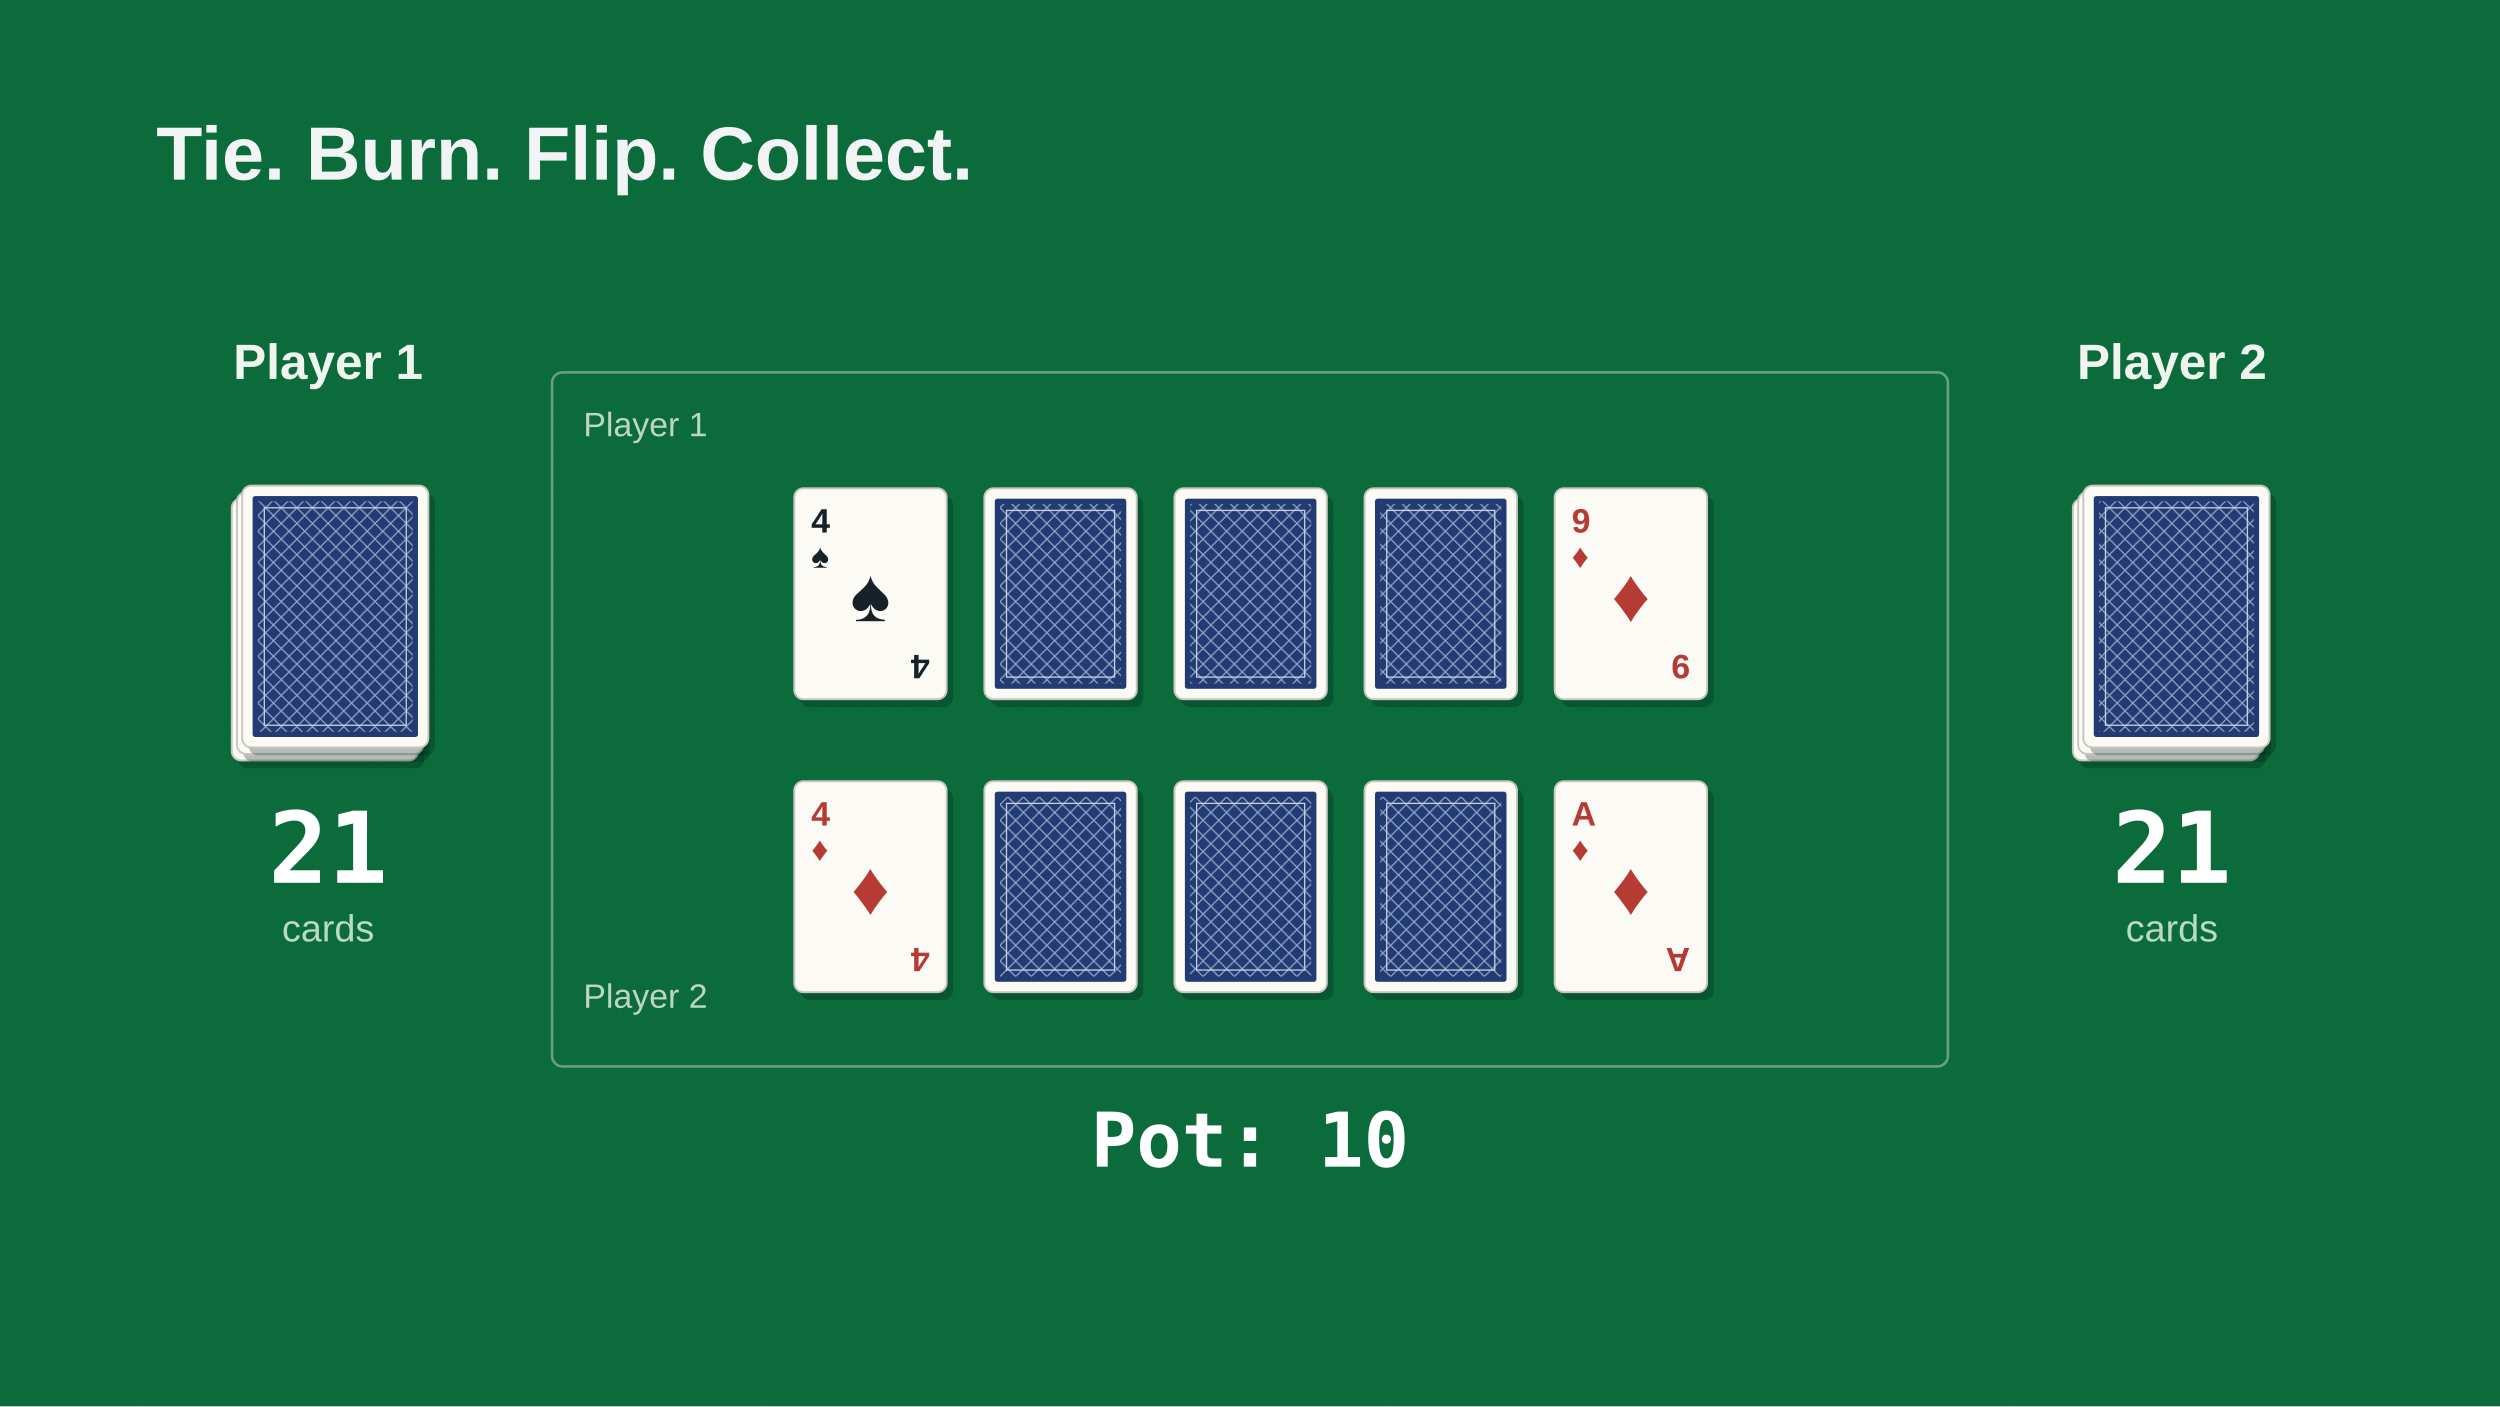
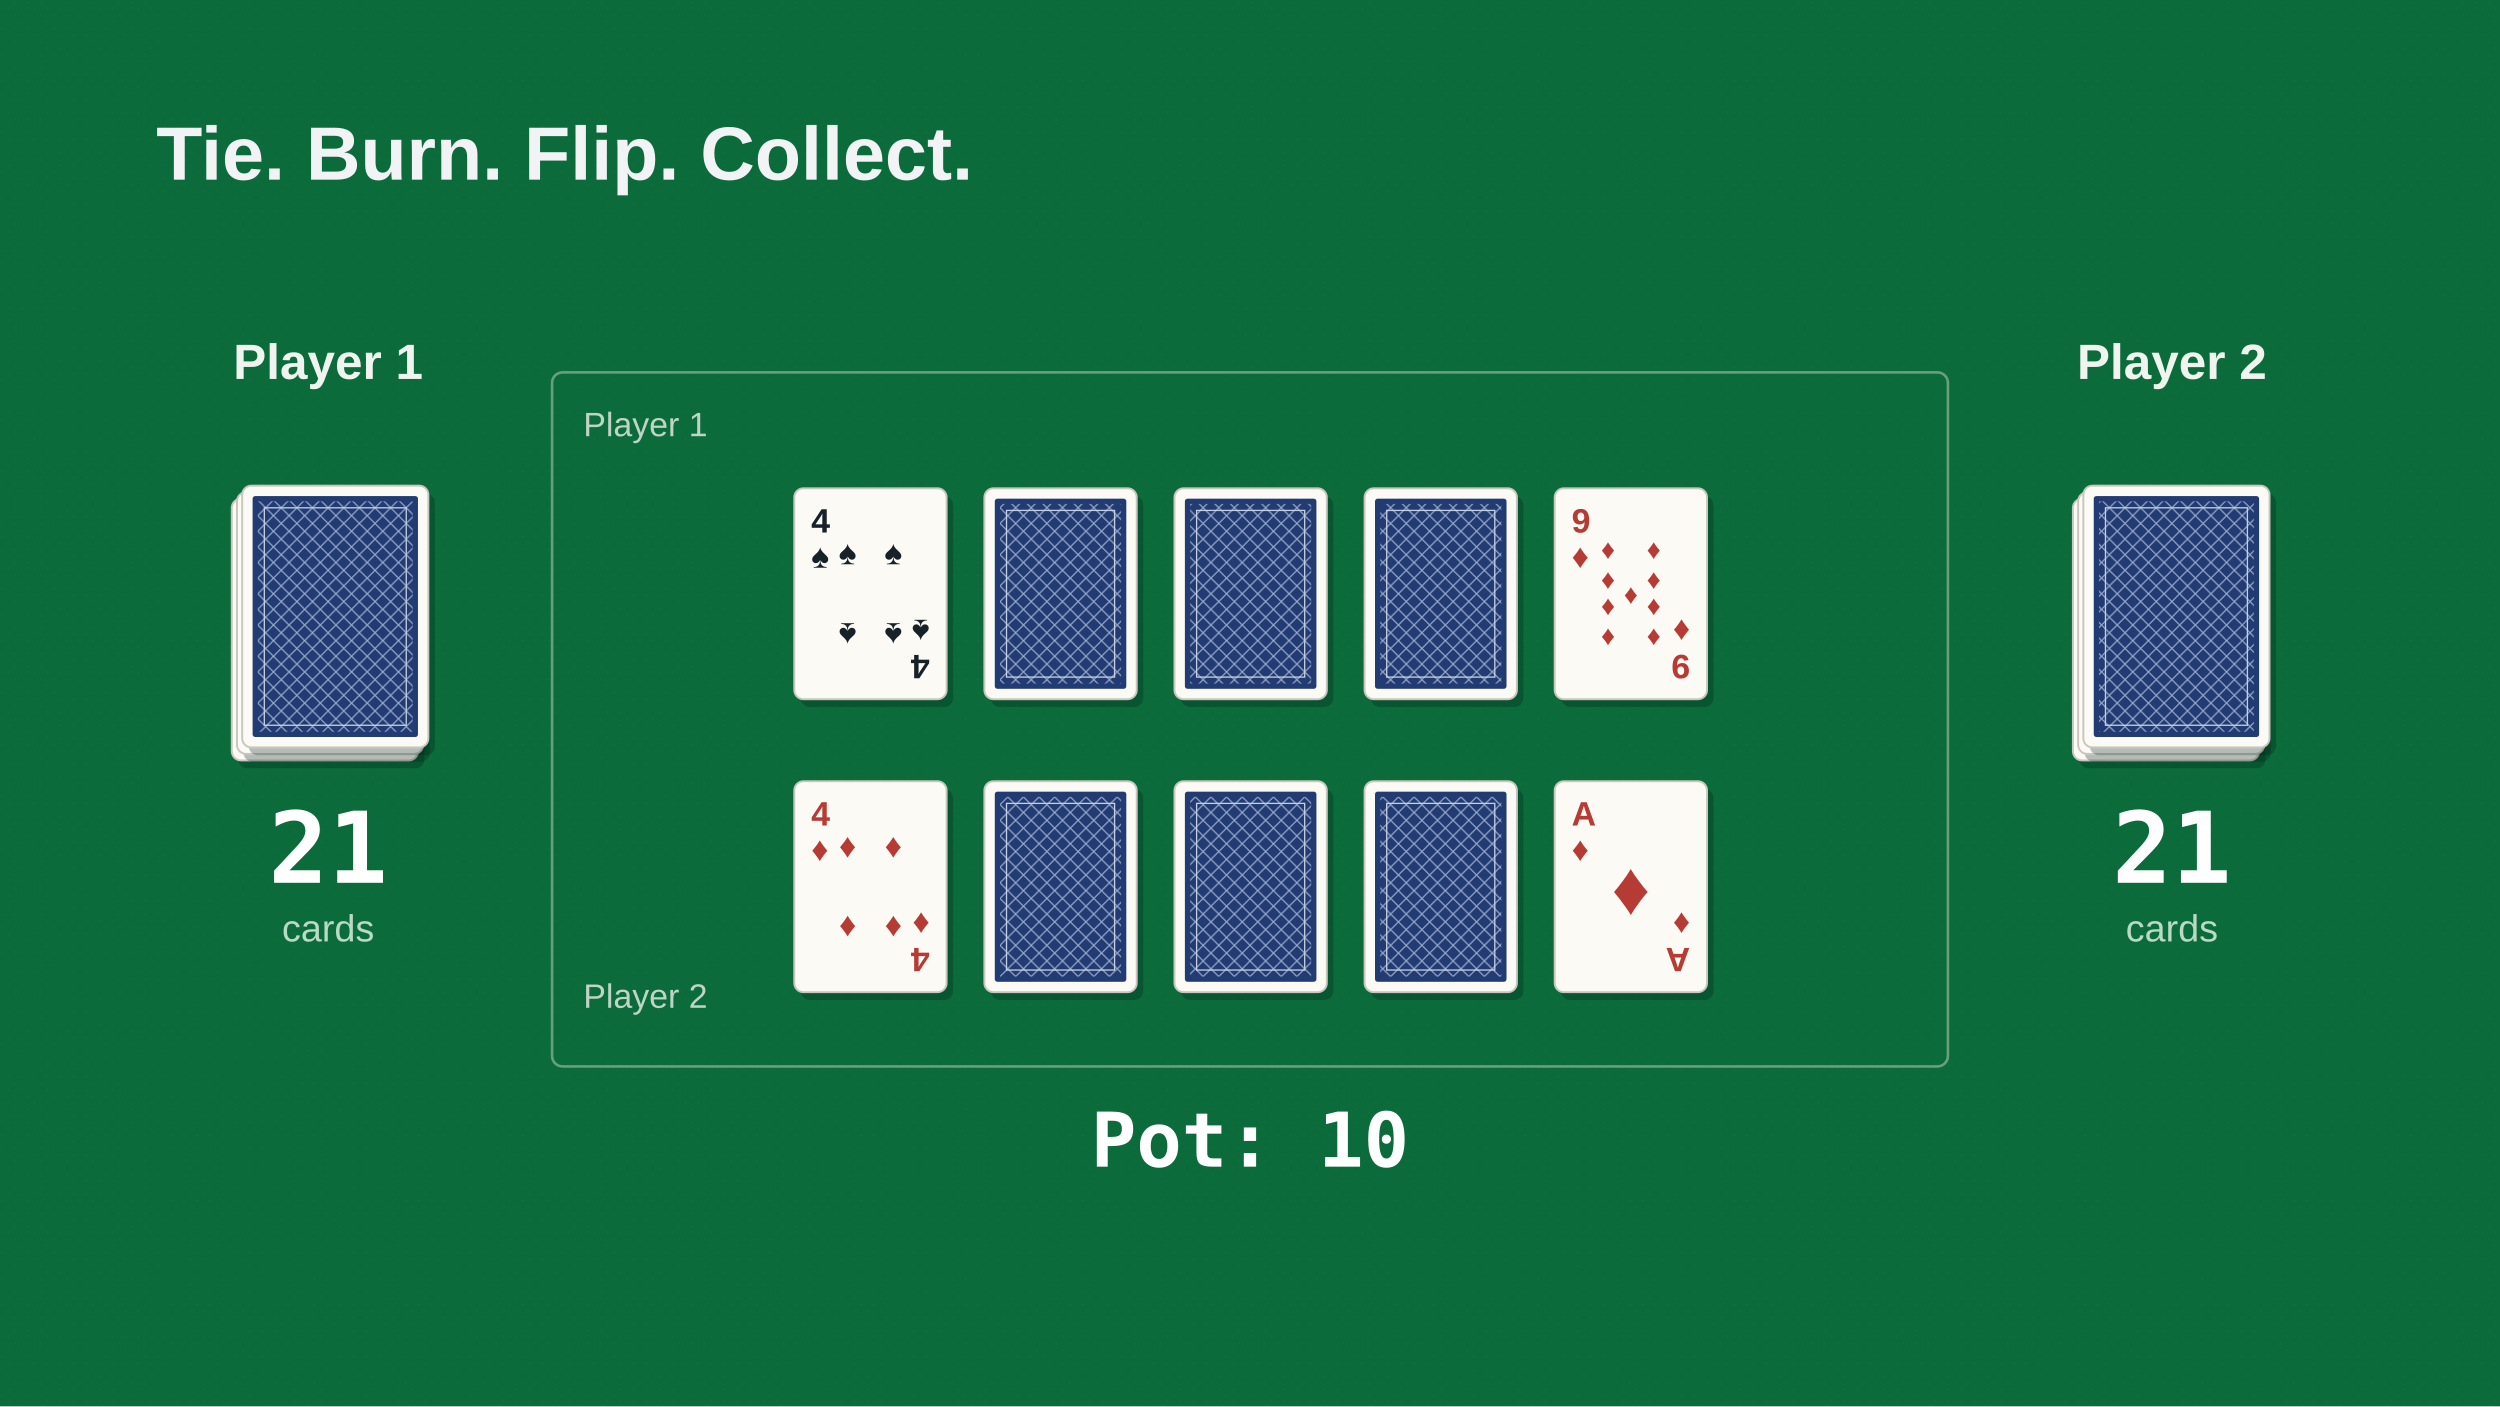
<svg xmlns="http://www.w3.org/2000/svg" width="1920" height="1080" viewBox="0 0 1920 1080" role="img">
  <defs>
    <pattern id="back" width="12" height="12" patternUnits="userSpaceOnUse">
      <path d="M0 6L6 0L12 6L6 12Z" fill="none" stroke="#8fa1c5" stroke-width="1" />
    </pattern>
    <pattern id="felt" width="10" height="10" patternUnits="userSpaceOnUse">
      <path d="M1 2h1M6 7h1" stroke="#ffffff" stroke-opacity=".035" />
    </pattern>
  </defs>
  <rect x="0.00" y="0.00" width="1920.00" height="1080.00" rx="0" fill="#0b6b3a" />
  <rect x="0.00" y="0.00" width="1920.00" height="1080.00" rx="0" fill="url(#felt)" />
  <text x="120.00" y="138.00" font-family="Liberation Sans" font-size="58" font-weight="700" fill="#f1f3f5" text-anchor="start" opacity="1" xml:space="preserve">Tie. Burn. Flip. Collect.</text>
  <text x="252.00" y="291.00" font-family="Liberation Sans" font-size="38" font-weight="700" fill="#eff4ee" text-anchor="middle" opacity="1" xml:space="preserve">Player 1</text>
  <text x="1668.00" y="291.00" font-family="Liberation Sans" font-size="38" font-weight="700" fill="#eff4ee" text-anchor="middle" opacity="1" xml:space="preserve">Player 2</text>
  <g opacity="1">
    <rect x="183.00" y="389.00" width="143.00" height="201.00" rx="7" fill="#001e18" opacity="0.28" />
    <rect x="178.00" y="383.00" width="143.00" height="201.00" rx="7" fill="#fbfaf4" stroke="#c9c7bd" stroke-width="1.5" />
    <rect x="186.00" y="391.00" width="127.00" height="185.00" rx="2" fill="#223b72" />
    <rect x="190.00" y="395.00" width="119.00" height="177.00" rx="0" fill="url(#back)" />
    <rect x="195.00" y="400.00" width="109.00" height="167.00" rx="0" fill="none" stroke="#c5cfdf" stroke-width="1" />
  </g>
  <g opacity="1">
    <rect x="187.00" y="384.00" width="143.00" height="201.00" rx="7" fill="#001e18" opacity="0.28" />
    <rect x="182.00" y="378.00" width="143.00" height="201.00" rx="7" fill="#fbfaf4" stroke="#c9c7bd" stroke-width="1.5" />
    <rect x="190.00" y="386.00" width="127.00" height="185.00" rx="2" fill="#223b72" />
    <rect x="194.00" y="390.00" width="119.00" height="177.00" rx="0" fill="url(#back)" />
    <rect x="199.00" y="395.00" width="109.00" height="167.00" rx="0" fill="none" stroke="#c5cfdf" stroke-width="1" />
  </g>
  <g opacity="1">
    <rect x="191.00" y="379.00" width="143.00" height="201.00" rx="7" fill="#001e18" opacity="0.28" />
    <rect x="186.00" y="373.00" width="143.00" height="201.00" rx="7" fill="#fbfaf4" stroke="#c9c7bd" stroke-width="1.5" />
    <rect x="194.00" y="381.00" width="127.00" height="185.00" rx="2" fill="#223b72" />
    <rect x="198.00" y="385.00" width="119.00" height="177.00" rx="0" fill="url(#back)" />
    <rect x="203.00" y="390.00" width="109.00" height="167.00" rx="0" fill="none" stroke="#c5cfdf" stroke-width="1" />
  </g>
  <g opacity="1">
    <rect x="1597.00" y="389.00" width="143.00" height="201.00" rx="7" fill="#001e18" opacity="0.28" />
    <rect x="1592.00" y="383.00" width="143.00" height="201.00" rx="7" fill="#fbfaf4" stroke="#c9c7bd" stroke-width="1.5" />
    <rect x="1600.00" y="391.00" width="127.00" height="185.00" rx="2" fill="#223b72" />
    <rect x="1604.00" y="395.00" width="119.00" height="177.00" rx="0" fill="url(#back)" />
    <rect x="1609.00" y="400.00" width="109.00" height="167.00" rx="0" fill="none" stroke="#c5cfdf" stroke-width="1" />
  </g>
  <g opacity="1">
    <rect x="1601.00" y="384.00" width="143.00" height="201.00" rx="7" fill="#001e18" opacity="0.28" />
    <rect x="1596.00" y="378.00" width="143.00" height="201.00" rx="7" fill="#fbfaf4" stroke="#c9c7bd" stroke-width="1.5" />
    <rect x="1604.00" y="386.00" width="127.00" height="185.00" rx="2" fill="#223b72" />
    <rect x="1608.00" y="390.00" width="119.00" height="177.00" rx="0" fill="url(#back)" />
    <rect x="1613.00" y="395.00" width="109.00" height="167.00" rx="0" fill="none" stroke="#c5cfdf" stroke-width="1" />
  </g>
  <g opacity="1">
    <rect x="1605.00" y="379.00" width="143.00" height="201.00" rx="7" fill="#001e18" opacity="0.28" />
    <rect x="1600.00" y="373.00" width="143.00" height="201.00" rx="7" fill="#fbfaf4" stroke="#c9c7bd" stroke-width="1.5" />
    <rect x="1608.00" y="381.00" width="127.00" height="185.00" rx="2" fill="#223b72" />
    <rect x="1612.00" y="385.00" width="119.00" height="177.00" rx="0" fill="url(#back)" />
    <rect x="1617.00" y="390.00" width="109.00" height="167.00" rx="0" fill="none" stroke="#c5cfdf" stroke-width="1" />
  </g>
  <text x="252.00" y="678.00" font-family="DejaVu Sans Mono" font-size="76" font-weight="700" fill="#fff" text-anchor="middle" opacity="1" xml:space="preserve">21</text>
  <text x="1668.00" y="678.00" font-family="DejaVu Sans Mono" font-size="76" font-weight="700" fill="#fff" text-anchor="middle" opacity="1" xml:space="preserve">21</text>
  <text x="252.00" y="723.00" font-family="Liberation Sans" font-size="29" font-weight="400" fill="#b9dac3" text-anchor="middle" opacity="1" xml:space="preserve">cards</text>
  <text x="1668.00" y="723.00" font-family="Liberation Sans" font-size="29" font-weight="400" fill="#b9dac3" text-anchor="middle" opacity="1" xml:space="preserve">cards</text>
  <rect x="424.00" y="286.00" width="1072.00" height="533.00" rx="8" fill="none" stroke="#68a07b" stroke-width="2" />
  <text x="448.00" y="335.00" font-family="Liberation Sans" font-size="26" font-weight="400" fill="#bed5c5" text-anchor="start" opacity="1" xml:space="preserve">Player 1</text>
  <text x="448.00" y="774.00" font-family="Liberation Sans" font-size="26" font-weight="400" fill="#bed5c5" text-anchor="start" opacity="1" xml:space="preserve">Player 2</text>
  <g opacity="1">
    <rect x="615.00" y="381.00" width="117.00" height="162.00" rx="7" fill="#001e18" opacity="0.28" />
    <rect x="610.00" y="375.00" width="117.00" height="162.00" rx="7" fill="#fbfaf4" stroke="#c9c7bd" stroke-width="1.5" />
    <text x="623.00" y="409.00" font-family="Liberation Sans" font-size="26" font-weight="700" fill="#172128" text-anchor="start" opacity="1" xml:space="preserve">4</text>
    <text x="623.00" y="436.00" font-family="Liberation Sans" font-size="26" font-weight="400" fill="#172128" text-anchor="start" opacity="1" xml:space="preserve">♠</text>
-     <text x="668.50" y="477.06" font-family="Liberation Sans" font-size="58" font-weight="400" fill="#172128" text-anchor="middle" opacity="1" xml:space="preserve">♠</text>
    <g transform="rotate(180 668.5 456.0)">
      <text x="623.00" y="409.00" font-family="Liberation Sans" font-size="26" font-weight="700" fill="#172128" text-anchor="start" opacity="1" xml:space="preserve">4</text>
+       <text x="623.00" y="436.00" font-family="Liberation Sans" font-size="26" font-weight="400" fill="#172128" text-anchor="start" opacity="1" xml:space="preserve">♠</text>
+     </g>
+     <text x="650.95" y="433.36" font-family="Liberation Sans" font-size="26" font-weight="400" fill="#172128" text-anchor="middle" opacity="1" xml:space="preserve">♠</text>
+     <g transform="rotate(180 686.05 488.00)">
+       <text x="686.05" y="497.36" font-family="Liberation Sans" font-size="26" font-weight="400" fill="#172128" text-anchor="middle" opacity="1" xml:space="preserve">♠</text>
+     </g>
+     <text x="686.05" y="433.36" font-family="Liberation Sans" font-size="26" font-weight="400" fill="#172128" text-anchor="middle" opacity="1" xml:space="preserve">♠</text>
+     <g transform="rotate(180 650.95 488.00)">
+       <text x="650.95" y="497.36" font-family="Liberation Sans" font-size="26" font-weight="400" fill="#172128" text-anchor="middle" opacity="1" xml:space="preserve">♠</text>
    </g>
  </g>
  <g opacity="1">
    <rect x="615.00" y="606.00" width="117.00" height="162.00" rx="7" fill="#001e18" opacity="0.28" />
    <rect x="610.00" y="600.00" width="117.00" height="162.00" rx="7" fill="#fbfaf4" stroke="#c9c7bd" stroke-width="1.5" />
    <text x="623.00" y="634.00" font-family="Liberation Sans" font-size="26" font-weight="700" fill="#b53b34" text-anchor="start" opacity="1" xml:space="preserve">4</text>
    <text x="623.00" y="661.00" font-family="Liberation Sans" font-size="26" font-weight="400" fill="#b53b34" text-anchor="start" opacity="1" xml:space="preserve">♦</text>
-     <text x="668.50" y="702.06" font-family="Liberation Sans" font-size="58" font-weight="400" fill="#b53b34" text-anchor="middle" opacity="1" xml:space="preserve">♦</text>
    <g transform="rotate(180 668.5 681.0)">
      <text x="623.00" y="634.00" font-family="Liberation Sans" font-size="26" font-weight="700" fill="#b53b34" text-anchor="start" opacity="1" xml:space="preserve">4</text>
+       <text x="623.00" y="661.00" font-family="Liberation Sans" font-size="26" font-weight="400" fill="#b53b34" text-anchor="start" opacity="1" xml:space="preserve">♦</text>
+     </g>
+     <text x="650.95" y="658.36" font-family="Liberation Sans" font-size="26" font-weight="400" fill="#b53b34" text-anchor="middle" opacity="1" xml:space="preserve">♦</text>
+     <g transform="rotate(180 686.05 713.00)">
+       <text x="686.05" y="722.36" font-family="Liberation Sans" font-size="26" font-weight="400" fill="#b53b34" text-anchor="middle" opacity="1" xml:space="preserve">♦</text>
+     </g>
+     <text x="686.05" y="658.36" font-family="Liberation Sans" font-size="26" font-weight="400" fill="#b53b34" text-anchor="middle" opacity="1" xml:space="preserve">♦</text>
+     <g transform="rotate(180 650.95 713.00)">
+       <text x="650.95" y="722.36" font-family="Liberation Sans" font-size="26" font-weight="400" fill="#b53b34" text-anchor="middle" opacity="1" xml:space="preserve">♦</text>
    </g>
  </g>
  <g opacity="1">
    <rect x="761.00" y="381.00" width="117.00" height="162.00" rx="7" fill="#001e18" opacity="0.28" />
    <rect x="756.00" y="375.00" width="117.00" height="162.00" rx="7" fill="#fbfaf4" stroke="#c9c7bd" stroke-width="1.5" />
    <rect x="764.00" y="383.00" width="101.00" height="146.00" rx="2" fill="#223b72" />
    <rect x="768.00" y="387.00" width="93.00" height="138.00" rx="0" fill="url(#back)" />
    <rect x="773.00" y="392.00" width="83.00" height="128.00" rx="0" fill="none" stroke="#c5cfdf" stroke-width="1" />
  </g>
  <g opacity="1">
    <rect x="761.00" y="606.00" width="117.00" height="162.00" rx="7" fill="#001e18" opacity="0.28" />
    <rect x="756.00" y="600.00" width="117.00" height="162.00" rx="7" fill="#fbfaf4" stroke="#c9c7bd" stroke-width="1.5" />
    <rect x="764.00" y="608.00" width="101.00" height="146.00" rx="2" fill="#223b72" />
    <rect x="768.00" y="612.00" width="93.00" height="138.00" rx="0" fill="url(#back)" />
    <rect x="773.00" y="617.00" width="83.00" height="128.00" rx="0" fill="none" stroke="#c5cfdf" stroke-width="1" />
  </g>
  <g opacity="1">
    <rect x="907.00" y="381.00" width="117.00" height="162.00" rx="7" fill="#001e18" opacity="0.28" />
    <rect x="902.00" y="375.00" width="117.00" height="162.00" rx="7" fill="#fbfaf4" stroke="#c9c7bd" stroke-width="1.5" />
    <rect x="910.00" y="383.00" width="101.00" height="146.00" rx="2" fill="#223b72" />
    <rect x="914.00" y="387.00" width="93.00" height="138.00" rx="0" fill="url(#back)" />
    <rect x="919.00" y="392.00" width="83.00" height="128.00" rx="0" fill="none" stroke="#c5cfdf" stroke-width="1" />
  </g>
  <g opacity="1">
    <rect x="907.00" y="606.00" width="117.00" height="162.00" rx="7" fill="#001e18" opacity="0.28" />
    <rect x="902.00" y="600.00" width="117.00" height="162.00" rx="7" fill="#fbfaf4" stroke="#c9c7bd" stroke-width="1.5" />
    <rect x="910.00" y="608.00" width="101.00" height="146.00" rx="2" fill="#223b72" />
    <rect x="914.00" y="612.00" width="93.00" height="138.00" rx="0" fill="url(#back)" />
    <rect x="919.00" y="617.00" width="83.00" height="128.00" rx="0" fill="none" stroke="#c5cfdf" stroke-width="1" />
  </g>
  <g opacity="1">
    <rect x="1053.00" y="381.00" width="117.00" height="162.00" rx="7" fill="#001e18" opacity="0.28" />
    <rect x="1048.00" y="375.00" width="117.00" height="162.00" rx="7" fill="#fbfaf4" stroke="#c9c7bd" stroke-width="1.5" />
    <rect x="1056.00" y="383.00" width="101.00" height="146.00" rx="2" fill="#223b72" />
    <rect x="1060.00" y="387.00" width="93.00" height="138.00" rx="0" fill="url(#back)" />
    <rect x="1065.00" y="392.00" width="83.00" height="128.00" rx="0" fill="none" stroke="#c5cfdf" stroke-width="1" />
  </g>
  <g opacity="1">
    <rect x="1053.00" y="606.00" width="117.00" height="162.00" rx="7" fill="#001e18" opacity="0.28" />
    <rect x="1048.00" y="600.00" width="117.00" height="162.00" rx="7" fill="#fbfaf4" stroke="#c9c7bd" stroke-width="1.5" />
    <rect x="1056.00" y="608.00" width="101.00" height="146.00" rx="2" fill="#223b72" />
    <rect x="1060.00" y="612.00" width="93.00" height="138.00" rx="0" fill="url(#back)" />
    <rect x="1065.00" y="617.00" width="83.00" height="128.00" rx="0" fill="none" stroke="#c5cfdf" stroke-width="1" />
  </g>
  <g opacity="1">
    <rect x="1199.00" y="381.00" width="117.00" height="162.00" rx="7" fill="#001e18" opacity="0.28" />
    <rect x="1194.00" y="375.00" width="117.00" height="162.00" rx="7" fill="#fbfaf4" stroke="#c9c7bd" stroke-width="1.5" />
    <text x="1207.00" y="409.00" font-family="Liberation Sans" font-size="26" font-weight="700" fill="#b53b34" text-anchor="start" opacity="1" xml:space="preserve">9</text>
    <text x="1207.00" y="436.00" font-family="Liberation Sans" font-size="26" font-weight="400" fill="#b53b34" text-anchor="start" opacity="1" xml:space="preserve">♦</text>
-     <text x="1252.50" y="477.06" font-family="Liberation Sans" font-size="58" font-weight="400" fill="#b53b34" text-anchor="middle" opacity="1" xml:space="preserve">♦</text>
    <g transform="rotate(180 1252.5 456.0)">
      <text x="1207.00" y="409.00" font-family="Liberation Sans" font-size="26" font-weight="700" fill="#b53b34" text-anchor="start" opacity="1" xml:space="preserve">9</text>
+       <text x="1207.00" y="436.00" font-family="Liberation Sans" font-size="26" font-weight="400" fill="#b53b34" text-anchor="start" opacity="1" xml:space="preserve">♦</text>
    </g>
+     <text x="1234.95" y="429.06" font-family="Liberation Sans" font-size="21" font-weight="400" fill="#b53b34" text-anchor="middle" opacity="1" xml:space="preserve">♦</text>
+     <g transform="rotate(180 1270.05 490.50)">
+       <text x="1270.05" y="498.06" font-family="Liberation Sans" font-size="21" font-weight="400" fill="#b53b34" text-anchor="middle" opacity="1" xml:space="preserve">♦</text>
+     </g>
+     <text x="1270.05" y="429.06" font-family="Liberation Sans" font-size="21" font-weight="400" fill="#b53b34" text-anchor="middle" opacity="1" xml:space="preserve">♦</text>
+     <g transform="rotate(180 1234.95 490.50)">
+       <text x="1234.95" y="498.06" font-family="Liberation Sans" font-size="21" font-weight="400" fill="#b53b34" text-anchor="middle" opacity="1" xml:space="preserve">♦</text>
+     </g>
+     <text x="1234.95" y="452.06" font-family="Liberation Sans" font-size="21" font-weight="400" fill="#b53b34" text-anchor="middle" opacity="1" xml:space="preserve">♦</text>
+     <g transform="rotate(180 1270.05 467.50)">
+       <text x="1270.05" y="475.06" font-family="Liberation Sans" font-size="21" font-weight="400" fill="#b53b34" text-anchor="middle" opacity="1" xml:space="preserve">♦</text>
+     </g>
+     <text x="1270.05" y="452.06" font-family="Liberation Sans" font-size="21" font-weight="400" fill="#b53b34" text-anchor="middle" opacity="1" xml:space="preserve">♦</text>
+     <g transform="rotate(180 1234.95 467.50)">
+       <text x="1234.95" y="475.06" font-family="Liberation Sans" font-size="21" font-weight="400" fill="#b53b34" text-anchor="middle" opacity="1" xml:space="preserve">♦</text>
+     </g>
+     <text x="1252.50" y="463.56" font-family="Liberation Sans" font-size="21" font-weight="400" fill="#b53b34" text-anchor="middle" opacity="1" xml:space="preserve">♦</text>
  </g>
  <g opacity="1">
    <rect x="1199.00" y="606.00" width="117.00" height="162.00" rx="7" fill="#001e18" opacity="0.28" />
    <rect x="1194.00" y="600.00" width="117.00" height="162.00" rx="7" fill="#fbfaf4" stroke="#c9c7bd" stroke-width="1.5" />
    <text x="1207.00" y="634.00" font-family="Liberation Sans" font-size="26" font-weight="700" fill="#b53b34" text-anchor="start" opacity="1" xml:space="preserve">A</text>
    <text x="1207.00" y="661.00" font-family="Liberation Sans" font-size="26" font-weight="400" fill="#b53b34" text-anchor="start" opacity="1" xml:space="preserve">♦</text>
-     <text x="1252.50" y="702.06" font-family="Liberation Sans" font-size="58" font-weight="400" fill="#b53b34" text-anchor="middle" opacity="1" xml:space="preserve">♦</text>
    <g transform="rotate(180 1252.5 681.0)">
      <text x="1207.00" y="634.00" font-family="Liberation Sans" font-size="26" font-weight="700" fill="#b53b34" text-anchor="start" opacity="1" xml:space="preserve">A</text>
+       <text x="1207.00" y="661.00" font-family="Liberation Sans" font-size="26" font-weight="400" fill="#b53b34" text-anchor="start" opacity="1" xml:space="preserve">♦</text>
    </g>
+     <text x="1252.50" y="702.06" font-family="Liberation Sans" font-size="58" font-weight="400" fill="#b53b34" text-anchor="middle" opacity="1" xml:space="preserve">♦</text>
  </g>
  <text x="960.00" y="896.00" font-family="DejaVu Sans Mono" font-size="58" font-weight="700" fill="#fff" text-anchor="middle" opacity="1" xml:space="preserve">Pot: 10</text>
</svg>
